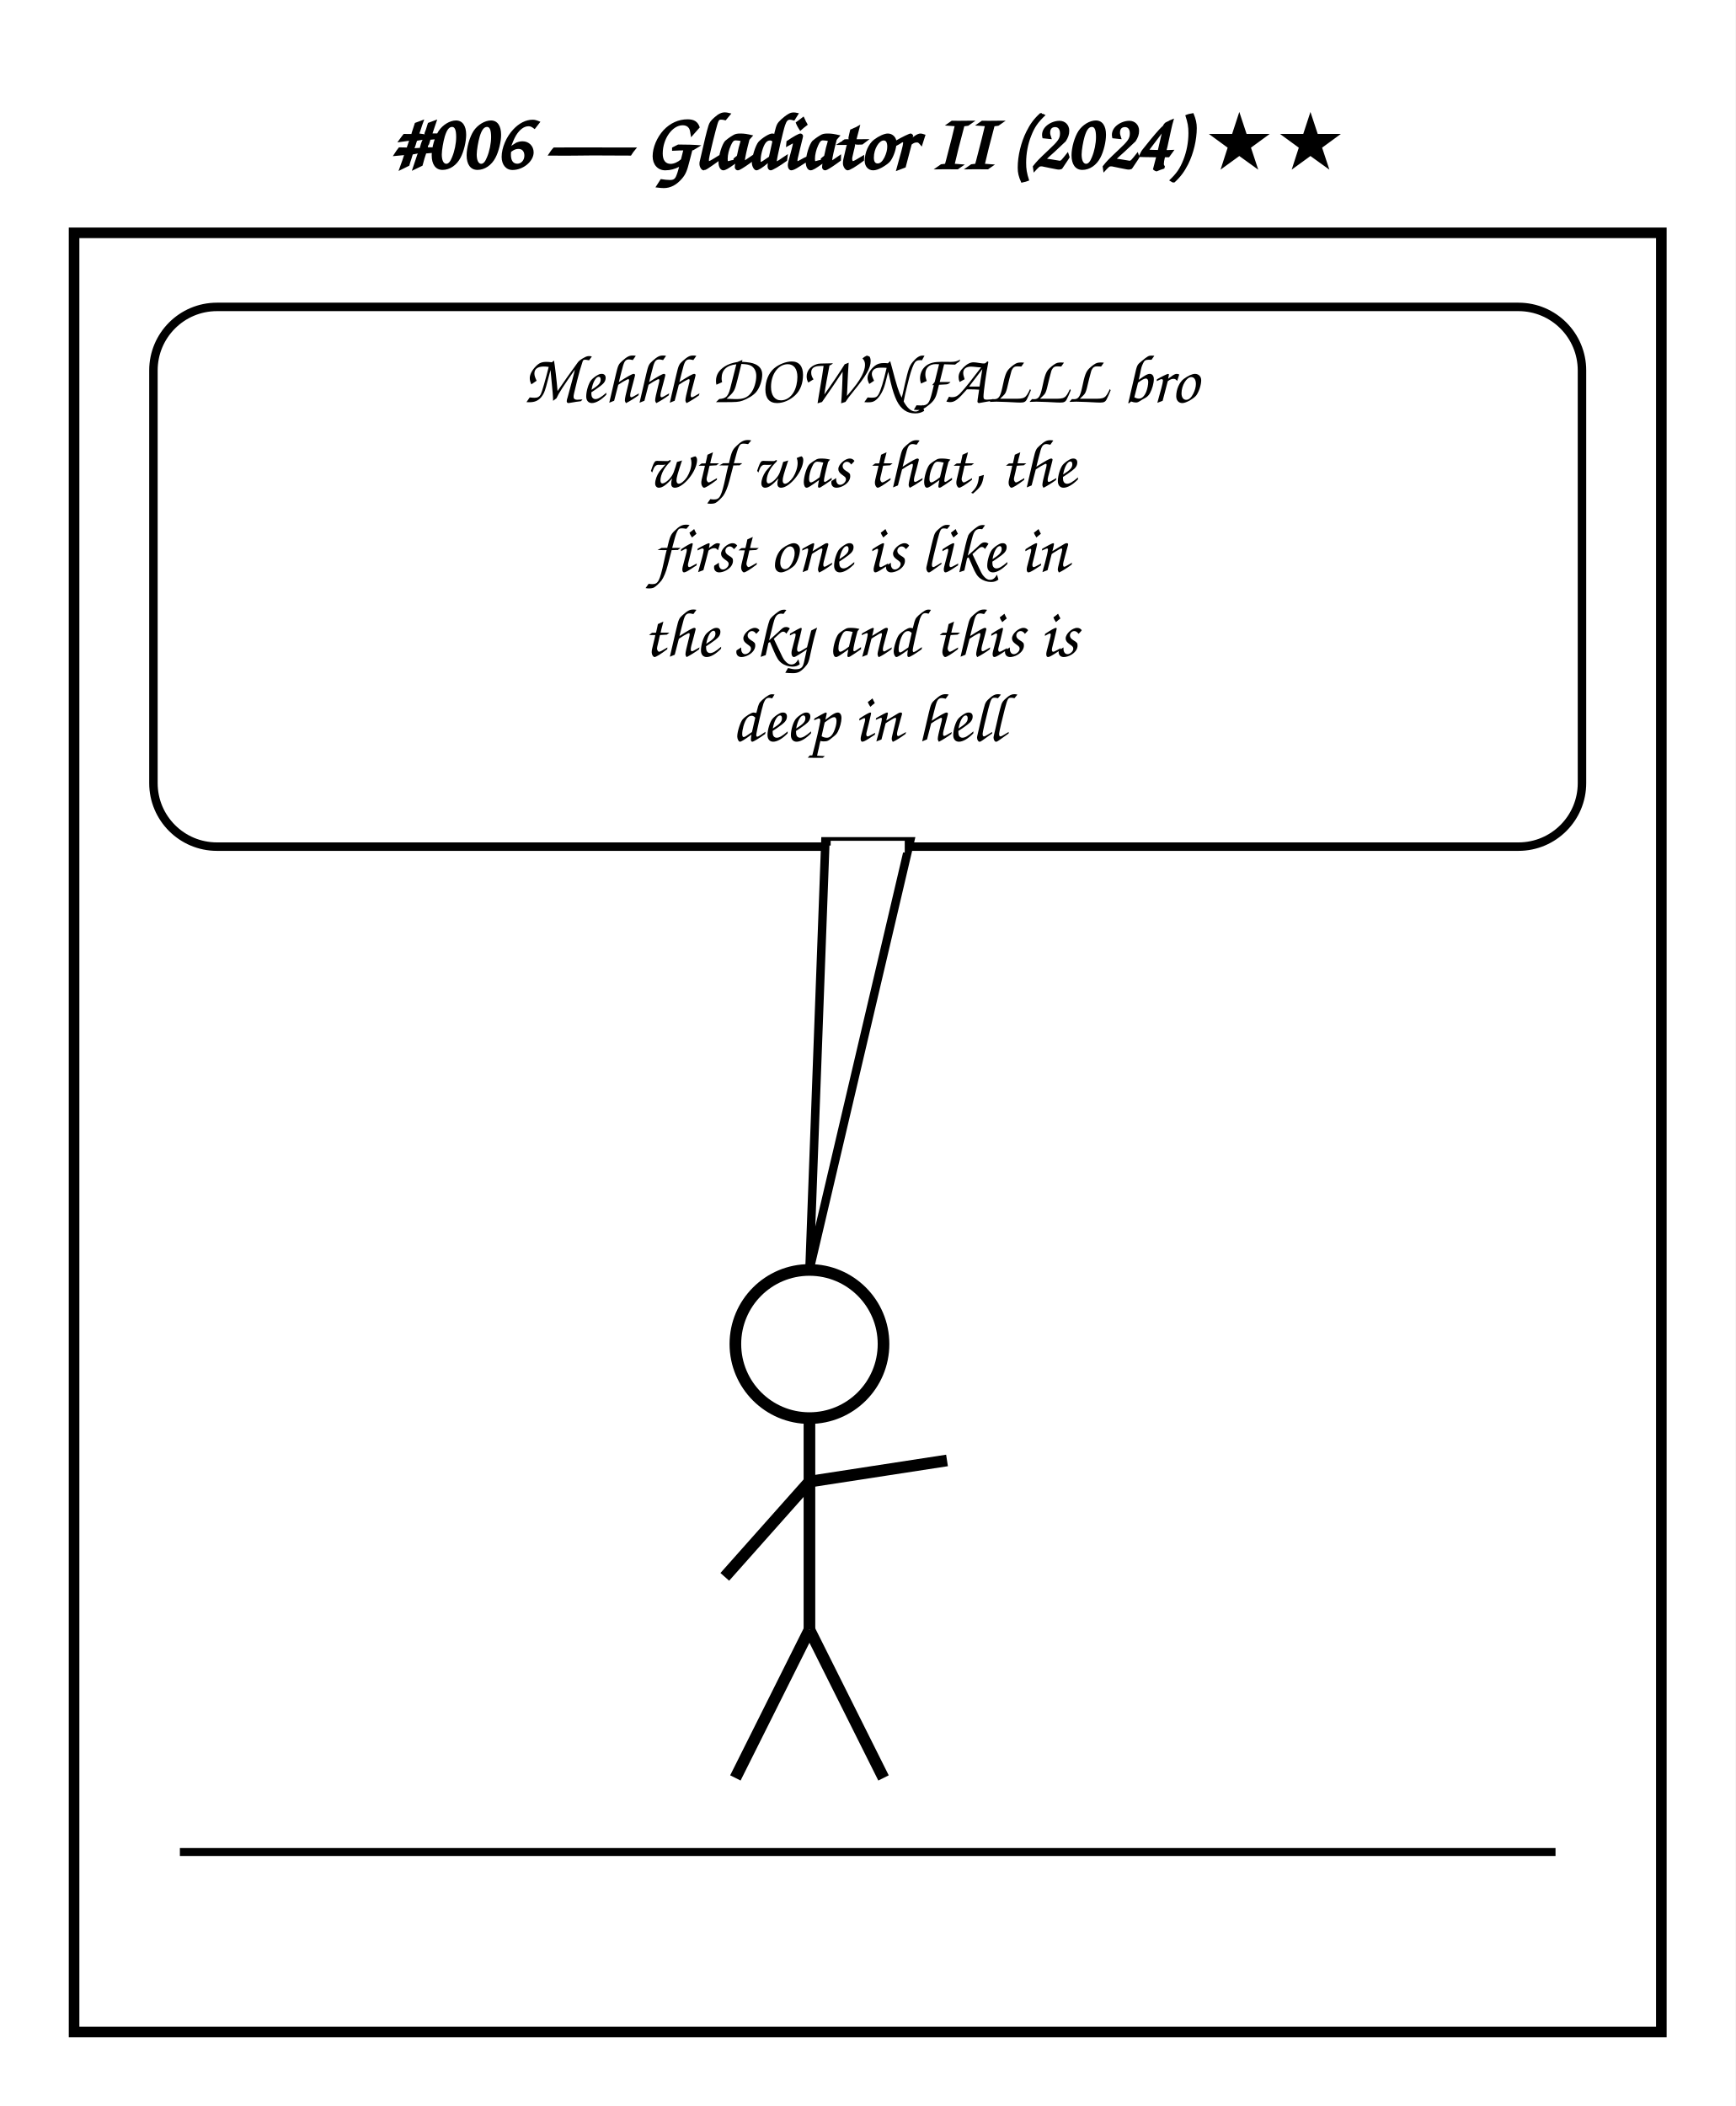
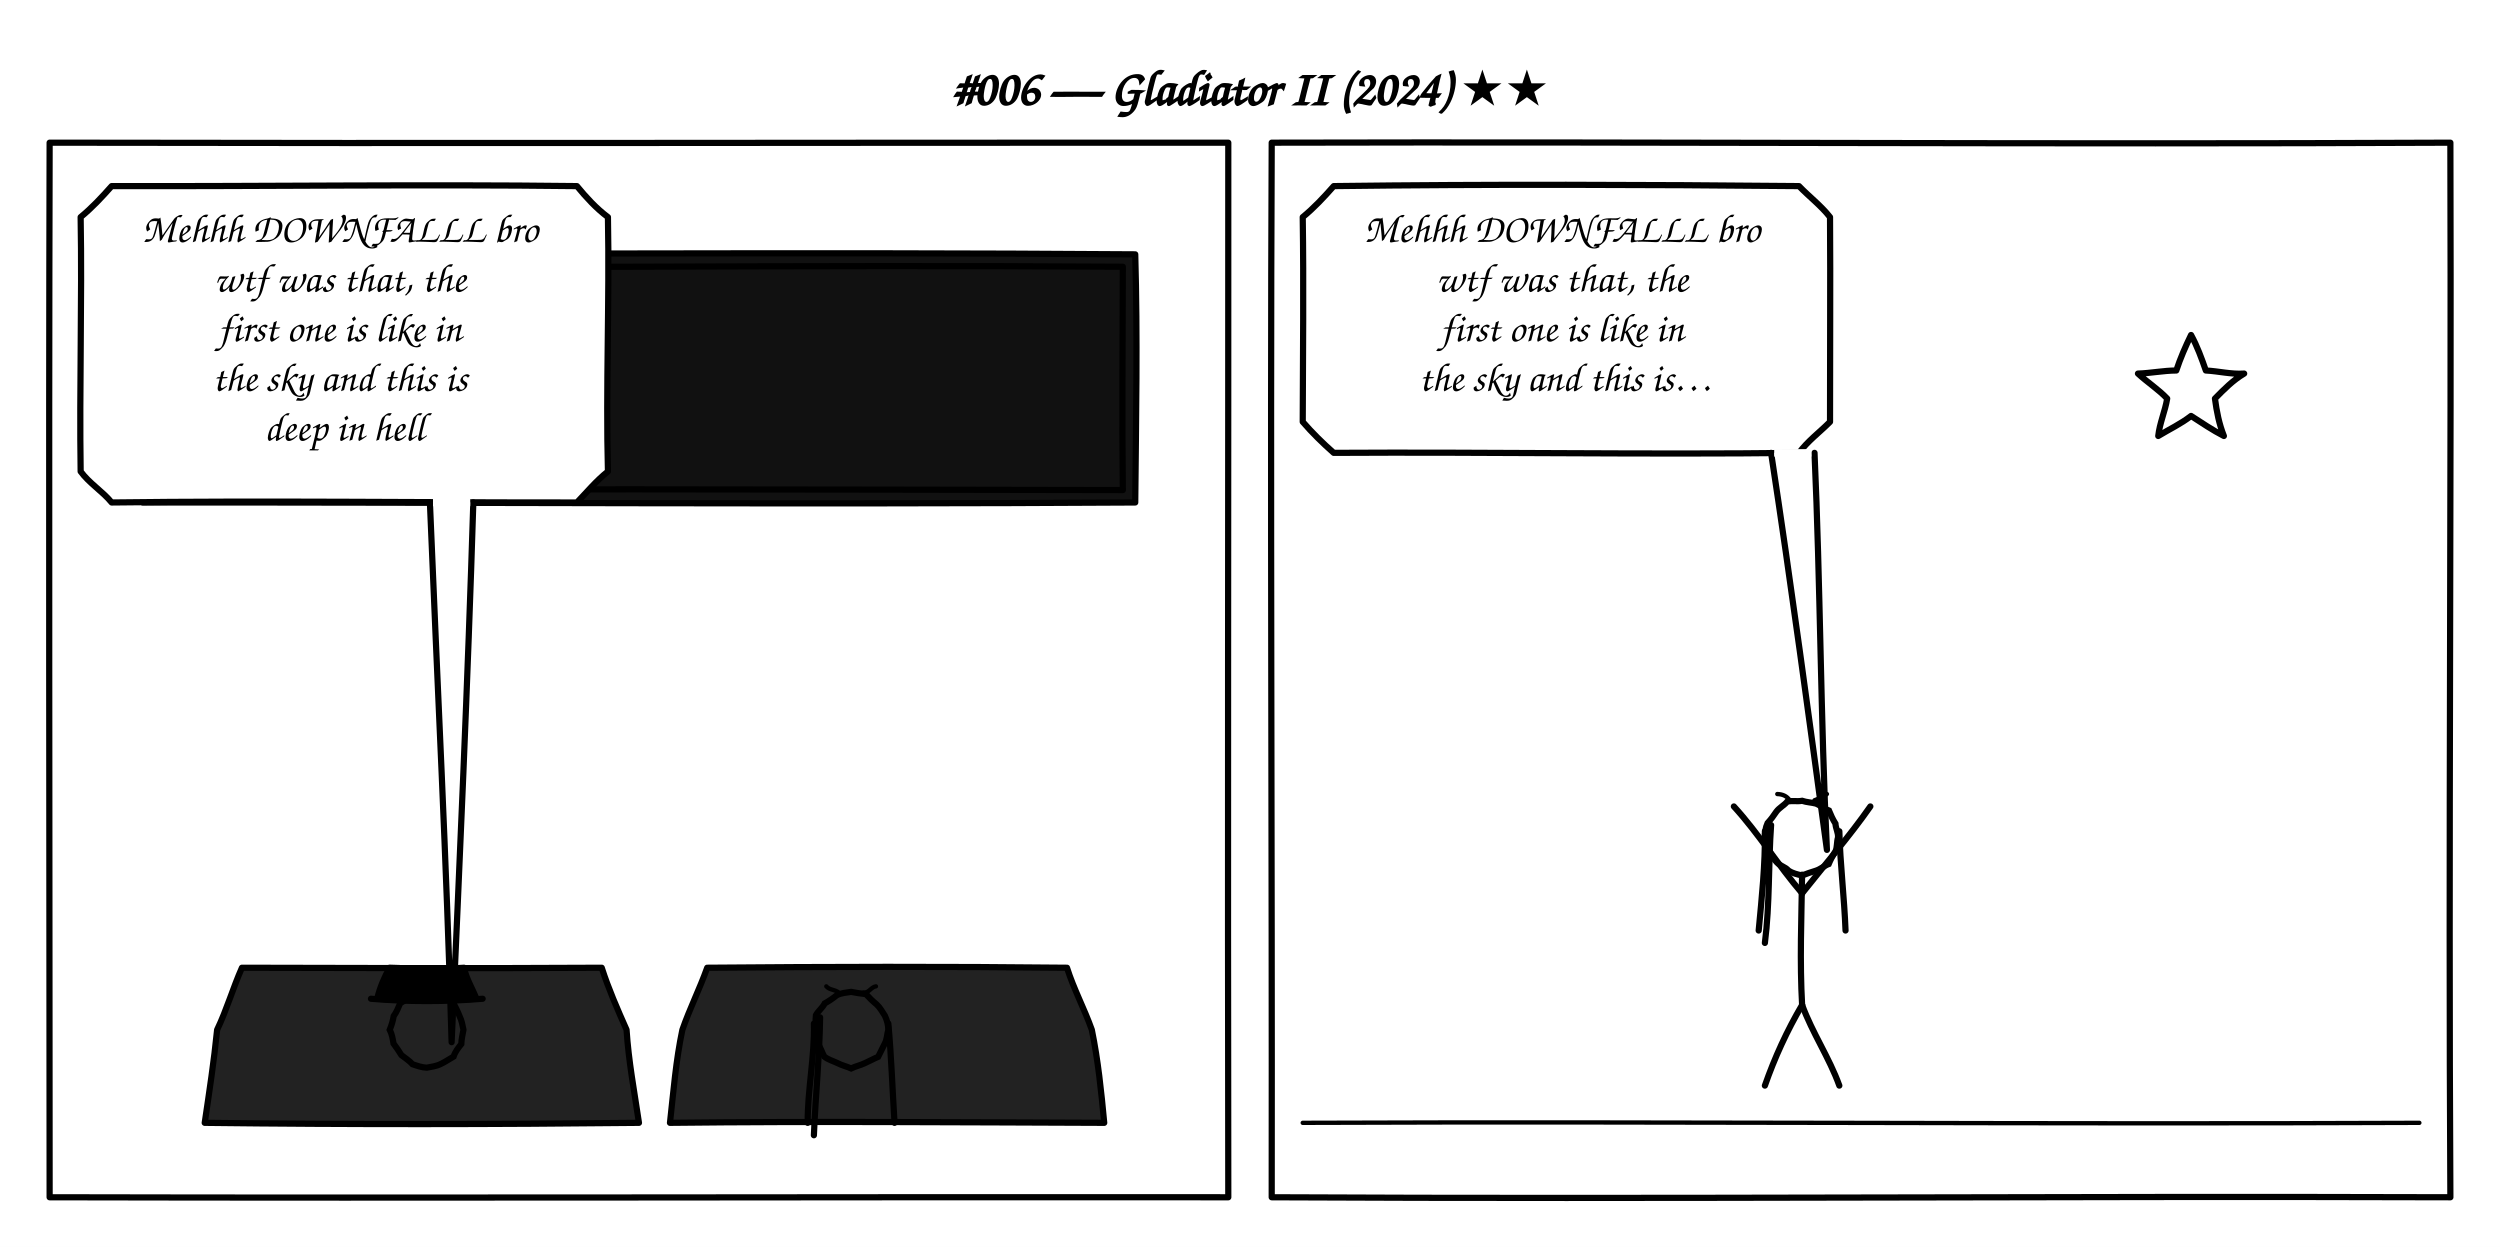
- <svg xmlns="http://www.w3.org/2000/svg" viewBox="0 0 328 398" width="328" height="398" role="img" aria-label="#006 — Gladiator II (2024)">
+ <svg xmlns="http://www.w3.org/2000/svg" viewBox="0 0 806 402" width="806" height="402" role="img" aria-label="#006 — Gladiator II (2024)">
  <rect width="100%" height="100%" fill="white" />
-   <text x="164.0" y="32" text-anchor="middle" font-family="Comic Neue, Comic Sans MS, cursive" font-size="15" font-weight="700" fill="black">#006 — Gladiator II (2024) ★★</text>
+   <text x="403.0" y="34" text-anchor="middle" font-family="Comic Neue, Comic Sans MS, cursive" font-size="16" font-weight="700" fill="black">#006 — Gladiator II (2024) ★★</text>
  <g class="panel">
-     <rect x="14" y="44" width="300" height="340" fill="white" stroke="black" stroke-width="2" />
-     <rect x="29" y="58" width="270" height="102" rx="12" ry="12" fill="white" stroke="black" stroke-width="1.6" />
-     <polygon points="156.0,159 172.0,159 152.989,240" fill="white" stroke="black" stroke-width="1.6" />
-     <line x1="157.0" y1="160" x2="171.0" y2="160" stroke="white" stroke-width="2.2" />
-     <text x="164.0" y="76" text-anchor="middle" font-family="Comic Neue, Comic Sans MS, cursive" font-size="13" fill="black">
-       <tspan x="164.0" dy="0">Mehhh DOWNFALLL bro</tspan>
-       <tspan x="164.0" dy="16">wtf was that, the</tspan>
-       <tspan x="164.0" dy="16">first one is like in</tspan>
-       <tspan x="164.0" dy="16">the sky and this is</tspan>
-       <tspan x="164.0" dy="16">deep in hell</tspan>
+     <path d="M 16.00 46.00 C 142.67 46.26, 269.33 45.97, 396.00 46.00 C 396.03 159.33, 395.79 272.67, 396.00 386.00 C 269.33 385.87, 142.67 386.30, 16.00 386.00 C 15.96 272.67, 15.69 159.33, 16.00 46.00" fill="none" stroke="black" stroke-width="2.0" stroke-linecap="round" stroke-linejoin="round" />
+     <path d="M 46.00 82.00 C 152.67 82.04, 259.33 81.21, 366.00 82.00 C 366.76 108.67, 366.26 135.33, 366.00 162.00 C 259.33 162.67, 152.67 161.95, 46.00 162.00 C 46.54 135.33, 45.94 108.67, 46.00 82.00" fill="#111" stroke="black" stroke-width="2.0" stroke-linecap="round" stroke-linejoin="round" />
+     <path d="M 50.00 86.00 C 154.00 86.69, 258.00 85.28, 362.00 86.00 C 361.98 110.00, 361.70 134.00, 362.00 158.00 C 258.00 157.81, 154.00 157.55, 50.00 158.00 C 50.70 134.00, 50.22 110.00, 50.00 86.00" fill="none" stroke="black" stroke-width="2.0" stroke-linecap="round" stroke-linejoin="round" />
+     <path d="M 66.00 362.00 C 112.67 362.57, 159.33 362.51, 206.00 362.00 C 204.53 352.02, 202.65 342.09, 202.00 332.00 C 199.09 325.43, 196.20 318.86, 194.00 312.00 C 155.33 312.22, 116.67 312.10, 78.00 312.00 C 75.09 318.57, 73.11 325.51, 70.00 332.00 C 69.00 342.04, 67.48 352.02, 66.00 362.00" fill="#222" stroke="black" stroke-width="2.0" stroke-linecap="round" stroke-linejoin="round" />
+     <path d="M 216.00 362.00 C 262.67 361.47, 309.33 361.84, 356.00 362.00 C 355.06 351.95, 354.03 341.91, 352.00 332.00 C 349.60 325.23, 346.17 318.87, 344.00 312.00 C 305.33 311.58, 266.67 311.66, 228.00 312.00 C 225.60 318.77, 222.35 325.21, 220.00 332.00 C 217.90 341.90, 217.12 351.97, 216.00 362.00" fill="#222" stroke="black" stroke-width="2.0" stroke-linecap="round" stroke-linejoin="round" />
+     <path d="M 149.42 332.00 C 149.14 333.53, 148.77 335.04, 148.72 336.61 C 147.73 337.85, 146.74 339.09, 146.24 340.64 C 144.88 341.42, 143.59 342.33, 142.15 343.00 C 140.73 343.76, 139.14 343.90, 137.60 344.22 C 135.99 344.16, 134.50 343.62, 133.00 343.11 C 131.96 341.95, 130.63 341.13, 129.42 340.18 C 128.63 338.90, 127.78 337.65, 126.87 336.44 C 126.62 334.92, 126.36 333.40, 125.65 332.00 C 126.22 330.57, 126.68 329.10, 126.93 327.58 C 127.86 326.31, 128.41 324.85, 129.03 323.43 C 130.44 322.73, 131.53 321.51, 133.02 320.94 C 134.57 320.84, 136.02 320.09, 137.60 320.16 C 139.12 320.59, 140.68 320.69, 142.25 320.79 C 143.56 321.66, 144.87 322.54, 146.20 323.40 C 146.88 324.80, 147.62 326.16, 148.17 327.62 C 148.85 329.01, 149.12 330.51, 149.42 332.00" fill="none" stroke="black" stroke-width="2.0" stroke-linecap="round" />
+     <path d="M 286.40 332.00 C 285.95 333.48, 286.00 335.09, 285.23 336.48 C 284.55 337.91, 283.84 339.32, 283.12 340.72 C 281.66 341.33, 280.30 342.12, 278.85 342.75 C 277.42 343.44, 275.84 343.77, 274.40 344.46 C 272.95 343.81, 271.37 343.47, 269.96 342.72 C 268.55 342.05, 267.01 341.64, 265.75 340.65 C 264.98 339.29, 264.59 337.73, 263.62 336.46 C 263.19 335.00, 263.25 333.45, 262.76 332.00 C 263.17 330.45, 262.82 328.86, 263.04 327.30 C 263.82 325.90, 265.17 324.93, 265.90 323.50 C 267.27 322.74, 268.57 321.85, 269.78 320.86 C 271.23 320.11, 272.84 320.03, 274.40 319.78 C 275.97 320.11, 277.57 320.32, 279.16 320.50 C 280.23 321.68, 281.37 322.79, 282.60 323.80 C 283.75 324.85, 284.45 326.22, 285.30 327.49 C 285.96 328.92, 286.37 330.41, 286.40 332.00" fill="none" stroke="black" stroke-width="2.0" stroke-linecap="round" />
+     <path d="M 121.60 322.00 C 132.27 322.74, 142.93 322.62, 153.60 322.00 C 152.30 318.65, 150.33 315.57, 149.60 312.00 C 141.60 312.55, 133.60 312.33, 125.60 312.00 C 123.86 315.17, 122.44 318.47, 121.60 322.00" fill="black" stroke="black" stroke-width="2.0" stroke-linecap="round" stroke-linejoin="round" />
+     <path d="M 119.60 322.00 C 131.60 322.99, 143.60 322.99, 155.60 322.00" fill="none" stroke="black" stroke-width="2.0" stroke-linecap="round" />
+     <path d="M 262.40 330.00 C 262.67 340.73, 260.33 351.29, 260.40 362.00" fill="none" stroke="black" stroke-width="2.0" stroke-linecap="round" />
+     <path d="M 264.40 328.00 C 264.23 340.69, 262.92 353.33, 262.40 366.00" fill="none" stroke="black" stroke-width="2.0" stroke-linecap="round" />
+     <path d="M 286.40 330.00 C 287.38 340.65, 287.72 351.33, 288.40 362.00" fill="none" stroke="black" stroke-width="2.0" stroke-linecap="round" />
+     <path d="M 270.40 320.00 C 269.24 318.99, 267.45 319.24, 266.40 318.00" fill="none" stroke="black" stroke-width="1.4" stroke-linecap="round" />
+     <path d="M 278.40 320.00 C 280.16 320.19, 280.83 318.19, 282.40 318.00" fill="none" stroke="black" stroke-width="1.4" stroke-linecap="round" />
+     <path d="M 36.00 60.00 C 86.00 60.12, 136.00 59.39, 186.00 60.00 C 189.01 63.66, 192.19 67.14, 196.00 70.00 C 196.53 97.33, 195.29 124.67, 196.00 152.00 C 192.28 154.95, 189.26 158.59, 186.00 162.00 C 136.00 162.05, 86.00 161.35, 36.00 162.00 C 33.00 158.33, 28.81 155.85, 26.00 152.00 C 25.59 124.67, 26.48 97.33, 26.00 70.00 C 29.66 66.99, 32.87 63.54, 36.00 60.00" fill="white" stroke="black" stroke-width="2.0" stroke-linecap="round" stroke-linejoin="round" />
+     <path d="M 138.60 162.00 C 140.96 220.00, 143.99 277.97, 145.60 336.00 C 148.18 278.01, 150.81 220.02, 152.60 162.00" fill="white" stroke="black" stroke-width="2.0" stroke-linecap="round" stroke-linejoin="round" />
+     <line x1="139.6" y1="162" x2="151.6" y2="162" stroke="white" stroke-width="2.4" />
+     <text x="111.0" y="78.0" text-anchor="middle" font-family="Comic Neue, Comic Sans MS, cursive" font-size="13" fill="black">
+       <tspan x="111.0" dy="0">Mehhh DOWNFALLL bro</tspan>
+       <tspan x="111.0" dy="16">wtf was that, the</tspan>
+       <tspan x="111.0" dy="16">first one is like in</tspan>
+       <tspan x="111.0" dy="16">the sky and this is</tspan>
+       <tspan x="111.0" dy="16">deep in hell</tspan>
    </text>
-     <circle cx="152.989" cy="254" r="14" fill="none" stroke="black" stroke-width="2.2" />
-     <line x1="152.989" y1="268" x2="152.989" y2="308" stroke="black" stroke-width="2.2" />
-     <line x1="152.989" y1="280" x2="178.989" y2="276" stroke="black" stroke-width="2.2" />
-     <line x1="152.989" y1="280" x2="136.989" y2="298" stroke="black" stroke-width="2.2" />
-     <line x1="152.989" y1="308" x2="138.989" y2="336" stroke="black" stroke-width="2.2" />
-     <line x1="152.989" y1="308" x2="166.989" y2="336" stroke="black" stroke-width="2.2" />
-     <line x1="34" y1="350" x2="294" y2="350" stroke="black" stroke-width="1.5" />
+   </g>
+   <g class="panel">
+     <path d="M 410.00 46.00 C 536.67 45.67, 663.33 46.61, 790.00 46.00 C 790.35 159.33, 789.36 272.67, 790.00 386.00 C 663.33 385.58, 536.67 386.65, 410.00 386.00 C 410.15 272.67, 409.48 159.33, 410.00 46.00" fill="none" stroke="black" stroke-width="2.0" stroke-linecap="round" stroke-linejoin="round" />
+     <path d="M 420.00 362.00 C 540.00 361.52, 660.00 362.53, 780.00 362.00" fill="none" stroke="black" stroke-width="1.4" stroke-linecap="round" />
+     <path d="M 706.40 108.00 C 708.39 111.65, 709.80 115.54, 711.16 119.45 C 715.29 119.66, 719.35 120.73, 723.52 120.44 C 719.91 122.58, 717.01 125.54, 714.10 128.50 C 714.64 132.62, 715.43 136.68, 716.98 140.56 C 713.29 138.68, 709.88 136.33, 706.40 134.10 C 703.12 136.66, 699.35 138.41, 695.82 140.56 C 696.27 136.42, 698.03 132.59, 698.70 128.50 C 695.84 125.49, 692.31 123.25, 689.28 120.44 C 693.42 120.32, 697.49 119.46, 701.64 119.45 C 702.94 115.51, 704.59 111.72, 706.40 108.00" fill="none" stroke="black" stroke-width="2.0" stroke-linecap="round" stroke-linejoin="round" />
+     <path d="M 493.60 94.00 C 494.28 96.70, 496.45 98.78, 496.77 101.63 C 499.46 102.64, 502.22 102.71, 505.01 102.29 C 502.73 103.86, 500.84 105.90, 498.74 107.67 C 499.01 110.44, 499.40 113.18, 500.65 115.71 C 498.02 114.73, 496.02 112.72, 493.60 111.40 C 491.09 112.58, 488.65 113.86, 486.55 115.71 C 486.51 112.87, 487.61 110.30, 488.46 107.67 C 486.04 106.26, 484.71 103.59, 482.19 102.29 C 484.95 102.32, 487.73 102.42, 490.43 101.63 C 491.79 99.22, 492.48 96.52, 493.60 94.00" fill="none" stroke="black" stroke-width="2.0" stroke-linecap="round" stroke-linejoin="round" />
+     <path d="M 592.58 270.00 C 592.12 271.45, 592.38 273.04, 591.76 274.45 C 590.91 275.76, 590.17 277.13, 589.57 278.57 C 588.11 279.12, 586.94 280.24, 585.44 280.71 C 583.93 281.16, 582.46 281.69, 581.00 282.25 C 579.46 281.91, 577.92 281.56, 576.59 280.66 C 575.58 279.48, 573.95 279.20, 572.91 278.09 C 571.81 277.03, 571.20 275.66, 570.45 274.37 C 570.30 272.80, 569.60 271.42, 568.99 270.00 C 568.99 268.41, 569.18 266.85, 569.85 265.38 C 570.90 264.23, 571.84 262.99, 572.69 261.69 C 573.66 260.38, 575.18 259.67, 576.21 258.43 C 577.79 258.08, 579.41 258.47, 581.00 258.18 C 582.47 258.67, 584.03 258.70, 585.52 259.09 C 586.96 259.72, 588.16 260.80, 589.66 261.34 C 590.25 262.80, 590.92 264.21, 591.75 265.55 C 591.83 267.07, 592.69 268.44, 592.58 270.00" fill="none" stroke="black" stroke-width="2.0" stroke-linecap="round" />
+     <path d="M 569.00 268.00 C 569.14 278.72, 568.00 289.35, 567.00 300.00" fill="none" stroke="black" stroke-width="2.0" stroke-linecap="round" />
+     <path d="M 571.00 266.00 C 570.10 278.65, 570.62 291.38, 569.00 304.00" fill="none" stroke="black" stroke-width="2.0" stroke-linecap="round" />
+     <path d="M 593.00 268.00 C 593.28 278.69, 594.60 289.32, 595.00 300.00" fill="none" stroke="black" stroke-width="2.0" stroke-linecap="round" />
+     <path d="M 577.00 258.00 C 576.04 256.59, 574.64 256.05, 573.00 256.00" fill="none" stroke="black" stroke-width="1.4" stroke-linecap="round" />
+     <path d="M 585.00 258.00 C 586.40 257.48, 587.78 256.89, 589.00 256.00" fill="none" stroke="black" stroke-width="1.4" stroke-linecap="round" />
+     <path d="M 581.00 282.00 C 580.79 296.00, 580.21 310.00, 581.00 324.00" fill="none" stroke="black" stroke-width="2.0" stroke-linecap="round" />
+     <path d="M 581.00 288.00 C 573.26 278.98, 567.03 268.78, 559.00 260.00" fill="none" stroke="black" stroke-width="2.0" stroke-linecap="round" />
+     <path d="M 581.00 288.00 C 588.37 278.70, 596.19 269.74, 603.00 260.00" fill="none" stroke="black" stroke-width="2.0" stroke-linecap="round" />
+     <path d="M 581.00 324.00 C 576.14 332.27, 572.16 340.95, 569.00 350.00" fill="none" stroke="black" stroke-width="2.0" stroke-linecap="round" />
+     <path d="M 581.00 324.00 C 584.28 333.00, 589.76 340.98, 593.00 350.00" fill="none" stroke="black" stroke-width="2.0" stroke-linecap="round" />
+     <path d="M 430.00 60.00 C 480.00 59.36, 530.00 59.52, 580.00 60.00 C 583.26 63.40, 587.08 66.26, 590.00 70.00 C 590.16 92.00, 589.97 114.00, 590.00 136.00 C 586.68 139.35, 582.83 142.16, 580.00 146.00 C 530.00 146.61, 480.00 145.69, 430.00 146.00 C 426.46 142.87, 423.09 139.58, 420.00 136.00 C 420.06 114.00, 420.33 92.00, 420.00 70.00 C 423.67 67.00, 426.87 63.54, 430.00 60.00" fill="white" stroke="black" stroke-width="2.0" stroke-linecap="round" stroke-linejoin="round" />
+     <path d="M 571.00 146.00 C 577.50 188.60, 583.21 231.30, 589.00 274.00 C 586.95 231.36, 586.91 188.65, 585.00 146.00" fill="white" stroke="black" stroke-width="2.0" stroke-linecap="round" stroke-linejoin="round" />
+     <line x1="572" y1="146" x2="584" y2="146" stroke="white" stroke-width="2.4" />
+     <text x="505.0" y="78.0" text-anchor="middle" font-family="Comic Neue, Comic Sans MS, cursive" font-size="13" fill="black">
+       <tspan x="505.0" dy="0">Mehhh DOWNFALLL bro</tspan>
+       <tspan x="505.0" dy="16">wtf was that, the</tspan>
+       <tspan x="505.0" dy="16">first one is like in</tspan>
+       <tspan x="505.0" dy="16">the sky and this is…</tspan>
+     </text>
  </g>
</svg>
